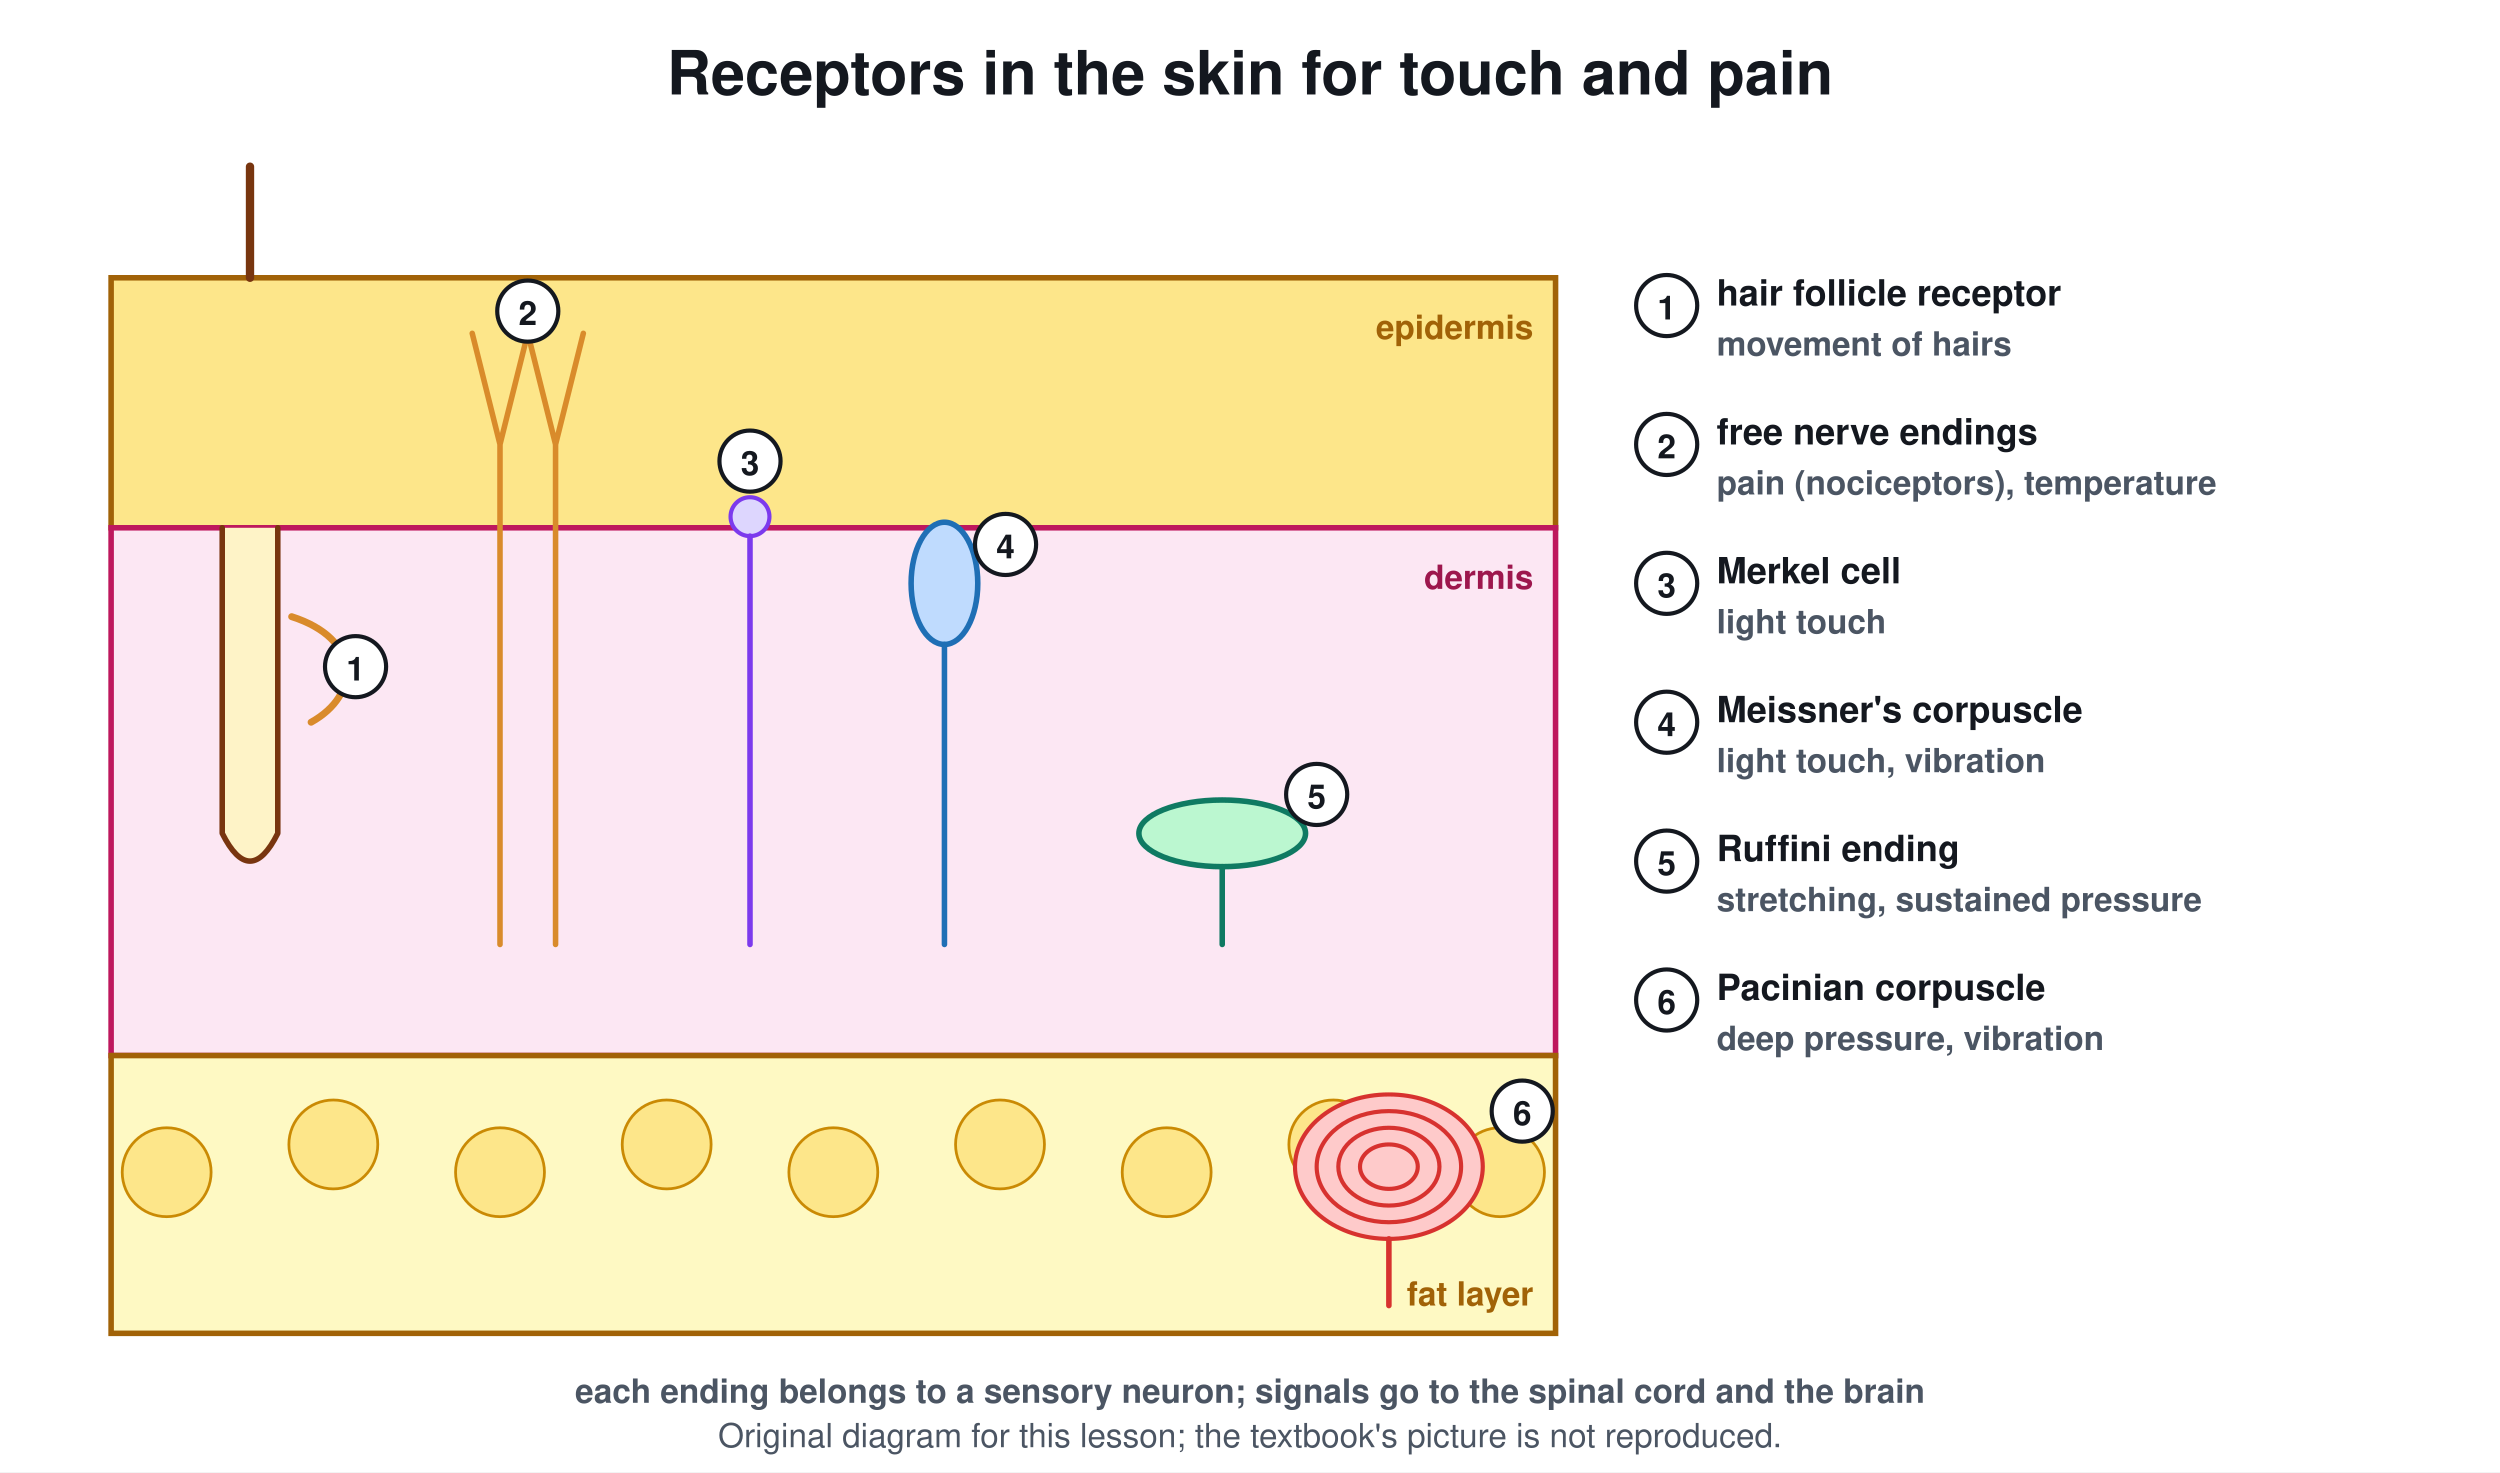
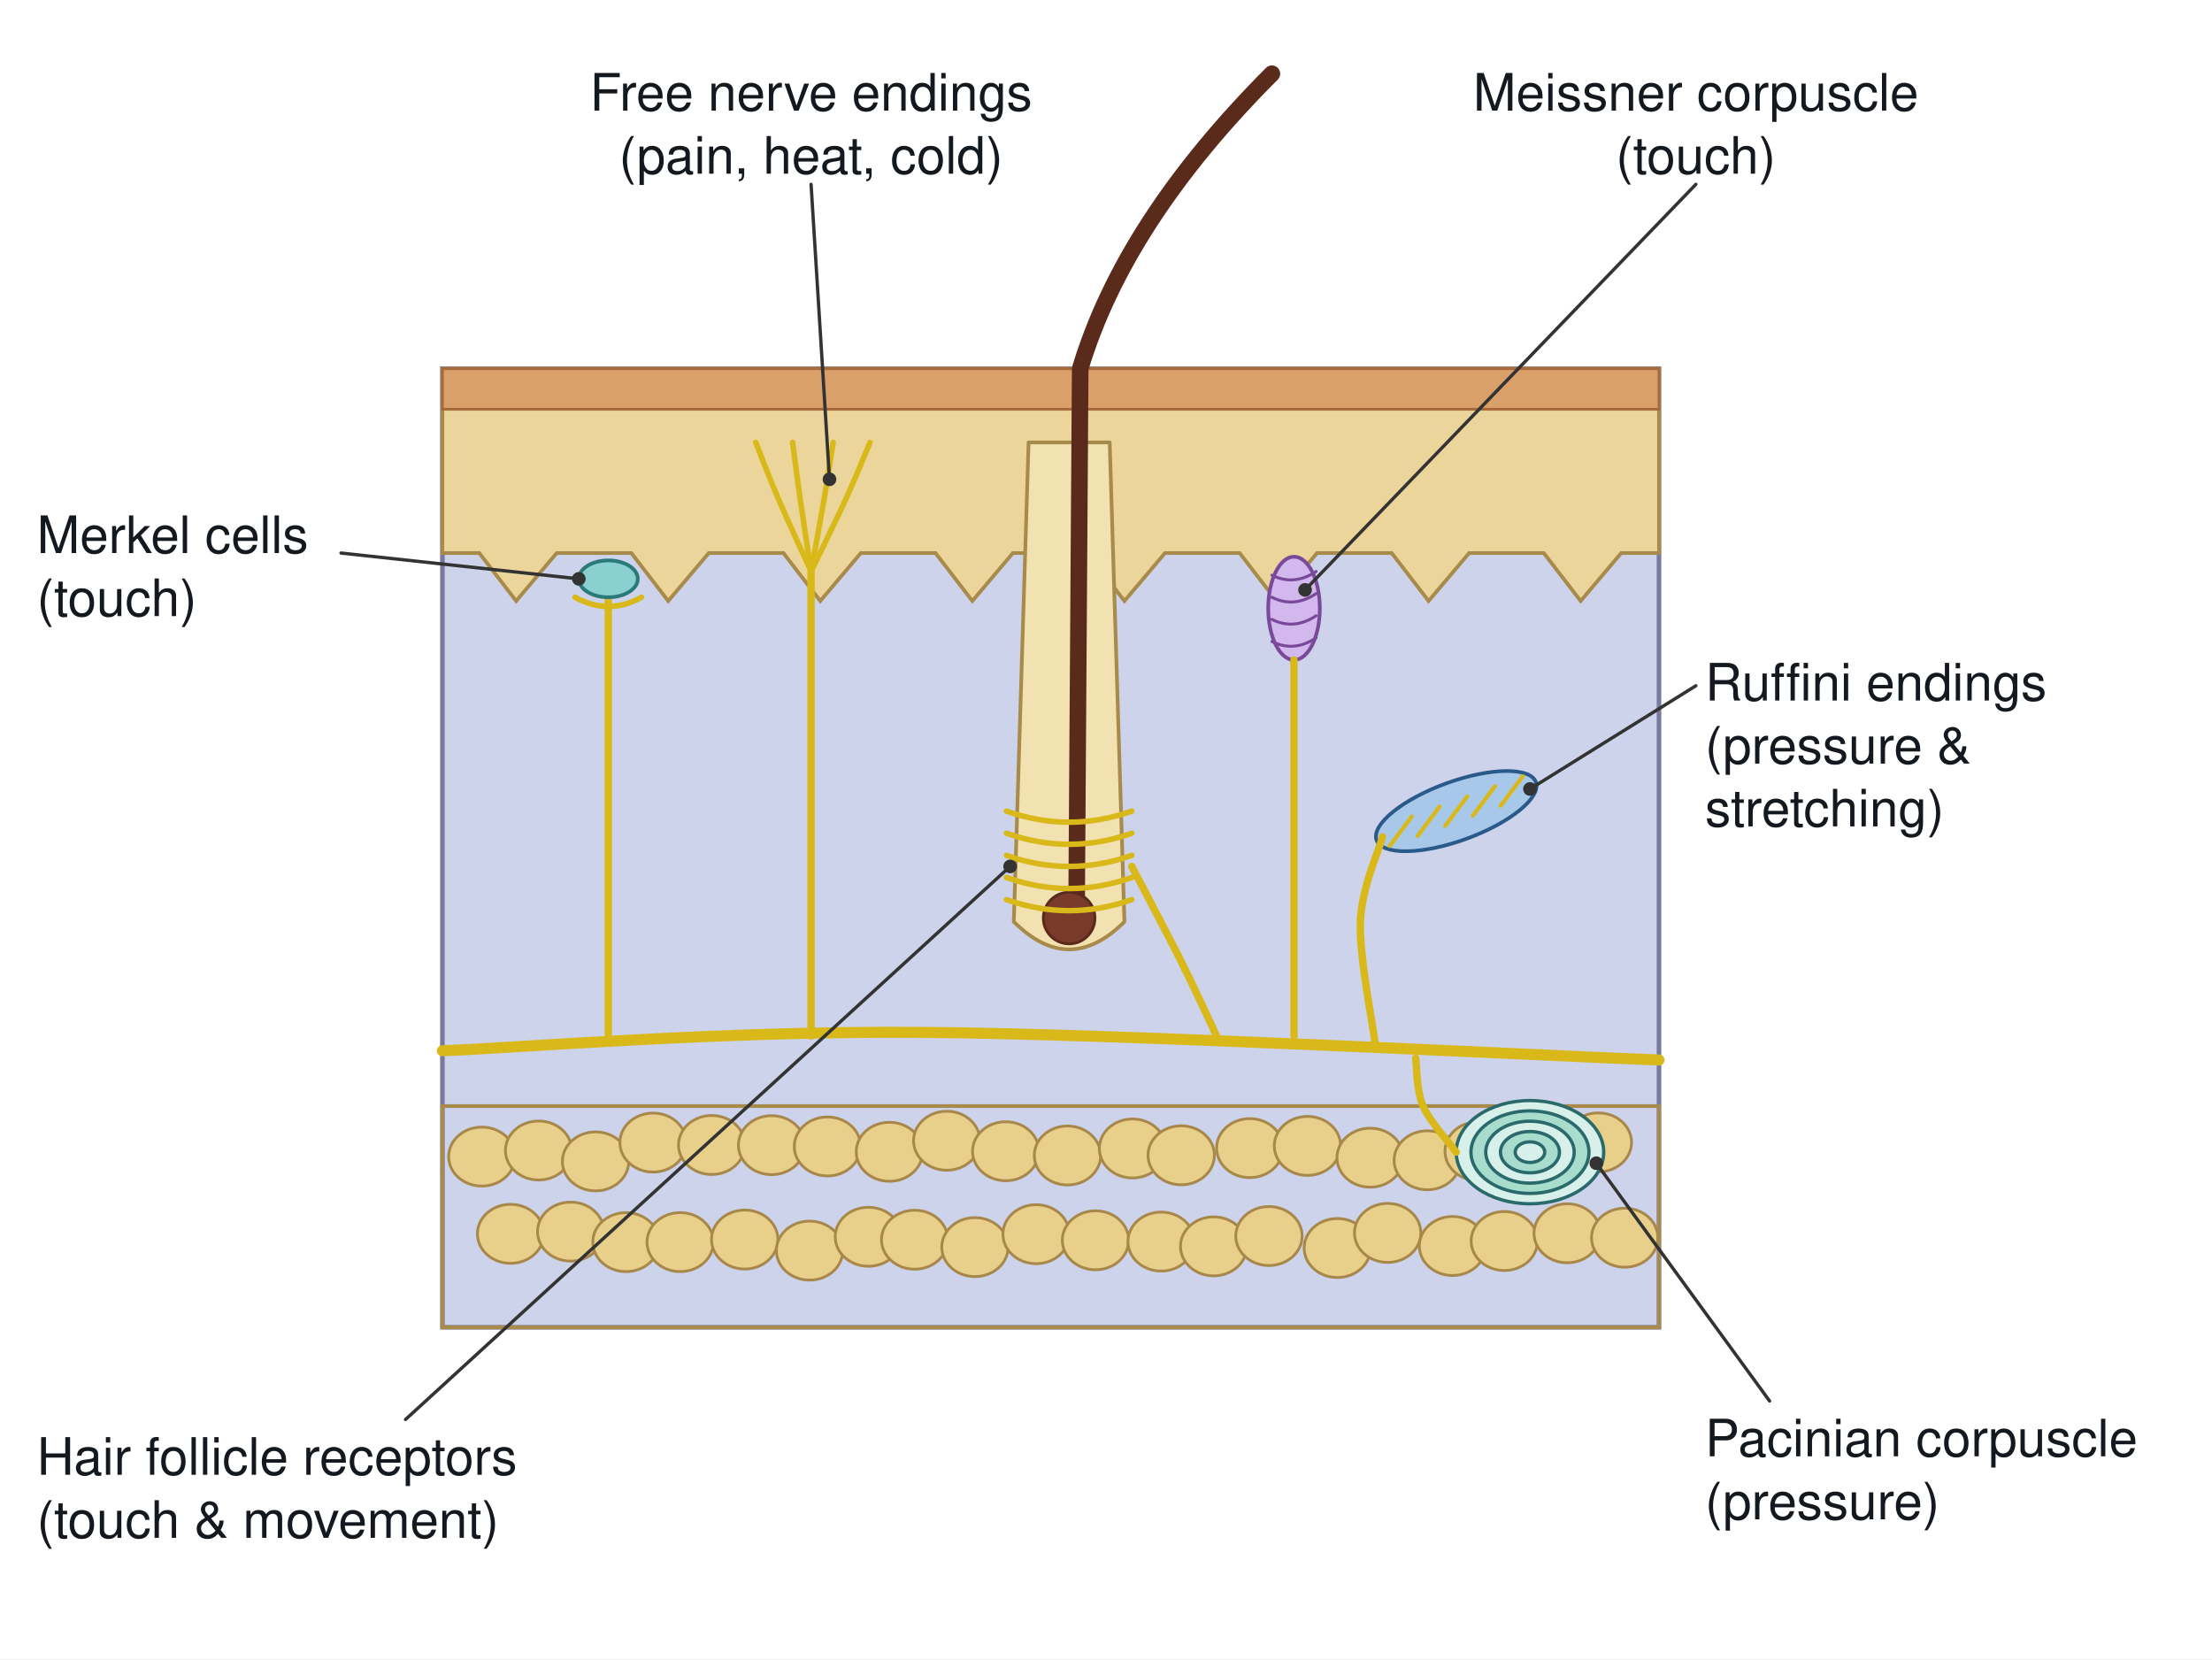
- <svg xmlns="http://www.w3.org/2000/svg" viewBox="0 0 900 530" font-family="Segoe UI, Helvetica, Arial, sans-serif">
-   <rect width="900" height="530" fill="#ffffff" />
-   <text x="450.0" y="34.0" font-size="22" fill="#14181f" text-anchor="middle" font-weight="700">Receptors in the skin for touch and pain</text>
-   <rect x="40.0" y="100.0" width="520.0" height="90.0" rx="0" stroke="#a16207" stroke-width="2" fill="#fde68a" />
-   <rect x="40.0" y="190.0" width="520.0" height="190.0" rx="0" stroke="#be185d" stroke-width="2" fill="#fce7f3" />
-   <rect x="40.0" y="380.0" width="520.0" height="100.0" rx="0" stroke="#a16207" stroke-width="2" fill="#fef9c3" />
-   <circle cx="60.0" cy="422.0" r="16.0" stroke="#ca8a04" stroke-width="1" fill="#fde68a" />
-   <circle cx="120.0" cy="412.0" r="16.0" stroke="#ca8a04" stroke-width="1" fill="#fde68a" />
-   <circle cx="180.0" cy="422.0" r="16.0" stroke="#ca8a04" stroke-width="1" fill="#fde68a" />
-   <circle cx="240.0" cy="412.0" r="16.0" stroke="#ca8a04" stroke-width="1" fill="#fde68a" />
-   <circle cx="300.0" cy="422.0" r="16.0" stroke="#ca8a04" stroke-width="1" fill="#fde68a" />
-   <circle cx="360.0" cy="412.0" r="16.0" stroke="#ca8a04" stroke-width="1" fill="#fde68a" />
-   <circle cx="420.0" cy="422.0" r="16.0" stroke="#ca8a04" stroke-width="1" fill="#fde68a" />
-   <circle cx="480.0" cy="412.0" r="16.0" stroke="#ca8a04" stroke-width="1" fill="#fde68a" />
-   <circle cx="540.0" cy="422.0" r="16.0" stroke="#ca8a04" stroke-width="1" fill="#fde68a" />
-   <text x="552.0" y="122.0" font-size="12" fill="#a16207" text-anchor="end" font-weight="700">epidermis</text>
-   <text x="552.0" y="212.0" font-size="12" fill="#9d174d" text-anchor="end" font-weight="700">dermis</text>
-   <text x="552.0" y="470.0" font-size="12" fill="#a16207" text-anchor="end" font-weight="700">fat layer</text>
-   <line x1="90.0" y1="100.0" x2="90.0" y2="60.0" stroke="#78350f" stroke-width="3" stroke-linecap="round" />
-   <path d="M80 190 L80 300 Q90 320 100 300 L100 190" stroke="#78350f" stroke-width="2" fill="#fef3c7" stroke-linejoin="round" stroke-linecap="round" />
-   <path d="M112 260 C130 250 130 230 105 222" stroke="#d98b2b" stroke-width="2.5" fill="none" stroke-linejoin="round" stroke-linecap="round" />
-   <path d="M180 340 L180 160 M180 160 L170 120 M180 160 L190 120" stroke="#d98b2b" stroke-width="2" fill="none" stroke-linejoin="round" stroke-linecap="round" />
-   <path d="M200 340 L200 160 M200 160 L190 120 M200 160 L210 120" stroke="#d98b2b" stroke-width="2" fill="none" stroke-linejoin="round" stroke-linecap="round" />
-   <circle cx="270.0" cy="186.0" r="7.0" stroke="#7c3aed" stroke-width="1.5" fill="#ddd6fe" />
-   <path d="M270 193 L270 340" stroke="#7c3aed" stroke-width="2" fill="none" stroke-linejoin="round" stroke-linecap="round" />
-   <ellipse cx="340.0" cy="210.0" rx="12.0" ry="22.0" stroke="#1f6fb5" stroke-width="2" fill="#bfdbfe" />
-   <path d="M340 232 L340 340" stroke="#1f6fb5" stroke-width="2" fill="none" stroke-linejoin="round" stroke-linecap="round" />
-   <ellipse cx="440.0" cy="300.0" rx="30.0" ry="12.0" stroke="#0f7a62" stroke-width="2" fill="#bbf7d0" />
-   <path d="M440 312 L440 340" stroke="#0f7a62" stroke-width="2" fill="none" stroke-linejoin="round" stroke-linecap="round" />
-   <ellipse cx="500.0" cy="420.0" rx="33.8" ry="26.0" stroke="#d7322f" stroke-width="1.5" fill="#fecaca" />
-   <ellipse cx="500.0" cy="420.0" rx="26.0" ry="20.0" stroke="#d7322f" stroke-width="1.5" fill="#fecaca" />
-   <ellipse cx="500.0" cy="420.0" rx="18.2" ry="14.0" stroke="#d7322f" stroke-width="1.5" fill="#fecaca" />
-   <ellipse cx="500.0" cy="420.0" rx="10.4" ry="8.0" stroke="#d7322f" stroke-width="1.5" fill="#fecaca" />
-   <path d="M500 446 L500 470" stroke="#d7322f" stroke-width="2" fill="none" stroke-linejoin="round" stroke-linecap="round" />
-   <circle cx="128.0" cy="240.0" r="11.0" stroke="#14181f" stroke-width="1.5" fill="#ffffff" />
-   <text x="128.0" y="245.0" font-size="12" fill="#14181f" text-anchor="middle" font-weight="700">1</text>
-   <circle cx="600.0" cy="110.0" r="11.0" stroke="#14181f" stroke-width="1.5" fill="#ffffff" />
-   <text x="600.0" y="115.0" font-size="12" fill="#14181f" text-anchor="middle" font-weight="700">1</text>
-   <text x="618.0" y="110.0" font-size="13" fill="#14181f" text-anchor="start" font-weight="700">hair follicle receptor</text>
-   <text x="618.0" y="128.0" font-size="12" fill="#4b5563" text-anchor="start" font-weight="700">movement of hairs</text>
-   <circle cx="190.0" cy="112.0" r="11.0" stroke="#14181f" stroke-width="1.5" fill="#ffffff" />
-   <text x="190.0" y="117.0" font-size="12" fill="#14181f" text-anchor="middle" font-weight="700">2</text>
-   <circle cx="600.0" cy="160.0" r="11.0" stroke="#14181f" stroke-width="1.5" fill="#ffffff" />
-   <text x="600.0" y="165.0" font-size="12" fill="#14181f" text-anchor="middle" font-weight="700">2</text>
-   <text x="618.0" y="160.0" font-size="13" fill="#14181f" text-anchor="start" font-weight="700">free nerve endings</text>
-   <text x="618.0" y="178.0" font-size="12" fill="#4b5563" text-anchor="start" font-weight="700">pain (nociceptors), temperature</text>
-   <circle cx="270.0" cy="166.0" r="11.0" stroke="#14181f" stroke-width="1.5" fill="#ffffff" />
-   <text x="270.0" y="171.0" font-size="12" fill="#14181f" text-anchor="middle" font-weight="700">3</text>
-   <circle cx="600.0" cy="210.0" r="11.0" stroke="#14181f" stroke-width="1.5" fill="#ffffff" />
-   <text x="600.0" y="215.0" font-size="12" fill="#14181f" text-anchor="middle" font-weight="700">3</text>
-   <text x="618.0" y="210.0" font-size="13" fill="#14181f" text-anchor="start" font-weight="700">Merkel cell</text>
-   <text x="618.0" y="228.0" font-size="12" fill="#4b5563" text-anchor="start" font-weight="700">light touch</text>
-   <circle cx="362.0" cy="196.0" r="11.0" stroke="#14181f" stroke-width="1.5" fill="#ffffff" />
-   <text x="362.0" y="201.0" font-size="12" fill="#14181f" text-anchor="middle" font-weight="700">4</text>
-   <circle cx="600.0" cy="260.0" r="11.0" stroke="#14181f" stroke-width="1.5" fill="#ffffff" />
-   <text x="600.0" y="265.0" font-size="12" fill="#14181f" text-anchor="middle" font-weight="700">4</text>
-   <text x="618.0" y="260.0" font-size="13" fill="#14181f" text-anchor="start" font-weight="700">Meissner's corpuscle</text>
-   <text x="618.0" y="278.0" font-size="12" fill="#4b5563" text-anchor="start" font-weight="700">light touch, vibration</text>
-   <circle cx="474.0" cy="286.0" r="11.0" stroke="#14181f" stroke-width="1.5" fill="#ffffff" />
-   <text x="474.0" y="291.0" font-size="12" fill="#14181f" text-anchor="middle" font-weight="700">5</text>
-   <circle cx="600.0" cy="310.0" r="11.0" stroke="#14181f" stroke-width="1.5" fill="#ffffff" />
-   <text x="600.0" y="315.0" font-size="12" fill="#14181f" text-anchor="middle" font-weight="700">5</text>
-   <text x="618.0" y="310.0" font-size="13" fill="#14181f" text-anchor="start" font-weight="700">Ruffini ending</text>
-   <text x="618.0" y="328.0" font-size="12" fill="#4b5563" text-anchor="start" font-weight="700">stretching, sustained pressure</text>
-   <circle cx="548.0" cy="400.0" r="11.0" stroke="#14181f" stroke-width="1.5" fill="#ffffff" />
-   <text x="548.0" y="405.0" font-size="12" fill="#14181f" text-anchor="middle" font-weight="700">6</text>
-   <circle cx="600.0" cy="360.0" r="11.0" stroke="#14181f" stroke-width="1.5" fill="#ffffff" />
-   <text x="600.0" y="365.0" font-size="12" fill="#14181f" text-anchor="middle" font-weight="700">6</text>
-   <text x="618.0" y="360.0" font-size="13" fill="#14181f" text-anchor="start" font-weight="700">Pacinian corpuscle</text>
-   <text x="618.0" y="378.0" font-size="12" fill="#4b5563" text-anchor="start" font-weight="700">deep pressure, vibration</text>
-   <text x="450.0" y="505.0" font-size="12" fill="#4b5563" text-anchor="middle" font-weight="700">each ending belongs to a sensory neuron; signals go to the spinal cord and the brain</text>
-   <text x="450.0" y="521" font-size="12" fill="#4b5563" text-anchor="middle">Original diagram for this lesson; the textbook's picture is not reproduced.</text>
+ <svg xmlns="http://www.w3.org/2000/svg" viewBox="0 0 1200 900" font-family="Segoe UI, Helvetica, Arial, sans-serif">
+   <rect width="1200" height="900" fill="#ffffff" />
+   <rect x="240.0" y="200.0" width="660.0" height="520.0" rx="0" stroke="#7a7aa0" stroke-width="2.5" fill="#cdd3ea" />
+   <path d="M240 200 L900 200 L900 300 L900.0 300.0 L879.5 300.0 L857.5 326.0 L837.5 300.0 L797.0 300.0 L775.0 326.0 L755.0 300.0 L714.5 300.0 L692.5 326.0 L672.5 300.0 L632.0 300.0 L610.0 326.0 L590.0 300.0 L549.5 300.0 L527.5 326.0 L507.5 300.0 L467.0 300.0 L445.0 326.0 L425.0 300.0 L384.5 300.0 L362.5 326.0 L342.5 300.0 L302.0 300.0 L280.0 326.0 L260.0 300.0 L240.0 300.0 Z" fill="#ecd59a" stroke="#a88a4a" stroke-width="2" />
+   <rect x="240.0" y="200.0" width="660.0" height="22.0" rx="0" stroke="#a86a3a" stroke-width="1.5" fill="#d9a06a" />
+   <ellipse cx="261.4" cy="627.4" rx="18.0" ry="16.0" stroke="#a8884a" stroke-width="1.5" fill="#e8cf8a" />
+   <ellipse cx="292.2" cy="624.1" rx="18.0" ry="16.0" stroke="#a8884a" stroke-width="1.5" fill="#e8cf8a" />
+   <ellipse cx="323.1" cy="630.0" rx="18.0" ry="16.0" stroke="#a8884a" stroke-width="1.5" fill="#e8cf8a" />
+   <ellipse cx="354.3" cy="619.8" rx="18.0" ry="16.0" stroke="#a8884a" stroke-width="1.5" fill="#e8cf8a" />
+   <ellipse cx="386.1" cy="621.1" rx="18.0" ry="16.0" stroke="#a8884a" stroke-width="1.5" fill="#e8cf8a" />
+   <ellipse cx="418.6" cy="621.2" rx="18.0" ry="16.0" stroke="#a8884a" stroke-width="1.5" fill="#e8cf8a" />
+   <ellipse cx="448.9" cy="621.9" rx="18.0" ry="16.0" stroke="#a8884a" stroke-width="1.5" fill="#e8cf8a" />
+   <ellipse cx="482.5" cy="624.8" rx="18.0" ry="16.0" stroke="#a8884a" stroke-width="1.5" fill="#e8cf8a" />
+   <ellipse cx="513.6" cy="618.8" rx="18.0" ry="16.0" stroke="#a8884a" stroke-width="1.5" fill="#e8cf8a" />
+   <ellipse cx="545.6" cy="624.5" rx="18.0" ry="16.0" stroke="#a8884a" stroke-width="1.5" fill="#e8cf8a" />
+   <ellipse cx="579.1" cy="626.8" rx="18.0" ry="16.0" stroke="#a8884a" stroke-width="1.5" fill="#e8cf8a" />
+   <ellipse cx="614.4" cy="623.0" rx="18.0" ry="16.0" stroke="#a8884a" stroke-width="1.5" fill="#e8cf8a" />
+   <ellipse cx="640.8" cy="626.7" rx="18.0" ry="16.0" stroke="#a8884a" stroke-width="1.5" fill="#e8cf8a" />
+   <ellipse cx="678.0" cy="622.8" rx="18.0" ry="16.0" stroke="#a8884a" stroke-width="1.5" fill="#e8cf8a" />
+   <ellipse cx="709.3" cy="621.6" rx="18.0" ry="16.0" stroke="#a8884a" stroke-width="1.5" fill="#e8cf8a" />
+   <ellipse cx="743.3" cy="628.0" rx="18.0" ry="16.0" stroke="#a8884a" stroke-width="1.5" fill="#e8cf8a" />
+   <ellipse cx="774.3" cy="629.4" rx="18.0" ry="16.0" stroke="#a8884a" stroke-width="1.5" fill="#e8cf8a" />
+   <ellipse cx="801.9" cy="624.5" rx="18.0" ry="16.0" stroke="#a8884a" stroke-width="1.5" fill="#e8cf8a" />
+   <ellipse cx="837.9" cy="627.6" rx="18.0" ry="16.0" stroke="#a8884a" stroke-width="1.5" fill="#e8cf8a" />
+   <ellipse cx="867.1" cy="619.7" rx="18.0" ry="16.0" stroke="#a8884a" stroke-width="1.5" fill="#e8cf8a" />
+   <ellipse cx="277.0" cy="669.3" rx="18.0" ry="16.0" stroke="#a8884a" stroke-width="1.5" fill="#e8cf8a" />
+   <ellipse cx="309.6" cy="668.1" rx="18.0" ry="16.0" stroke="#a8884a" stroke-width="1.5" fill="#e8cf8a" />
+   <ellipse cx="339.6" cy="673.8" rx="18.0" ry="16.0" stroke="#a8884a" stroke-width="1.5" fill="#e8cf8a" />
+   <ellipse cx="369.0" cy="673.8" rx="18.0" ry="16.0" stroke="#a8884a" stroke-width="1.5" fill="#e8cf8a" />
+   <ellipse cx="404.0" cy="672.4" rx="18.0" ry="16.0" stroke="#a8884a" stroke-width="1.5" fill="#e8cf8a" />
+   <ellipse cx="439.2" cy="678.4" rx="18.0" ry="16.0" stroke="#a8884a" stroke-width="1.5" fill="#e8cf8a" />
+   <ellipse cx="471.1" cy="670.9" rx="18.0" ry="16.0" stroke="#a8884a" stroke-width="1.5" fill="#e8cf8a" />
+   <ellipse cx="496.2" cy="672.5" rx="18.0" ry="16.0" stroke="#a8884a" stroke-width="1.5" fill="#e8cf8a" />
+   <ellipse cx="528.9" cy="676.5" rx="18.0" ry="16.0" stroke="#a8884a" stroke-width="1.5" fill="#e8cf8a" />
+   <ellipse cx="562.1" cy="669.5" rx="18.0" ry="16.0" stroke="#a8884a" stroke-width="1.5" fill="#e8cf8a" />
+   <ellipse cx="594.3" cy="672.8" rx="18.0" ry="16.0" stroke="#a8884a" stroke-width="1.5" fill="#e8cf8a" />
+   <ellipse cx="629.9" cy="673.5" rx="18.0" ry="16.0" stroke="#a8884a" stroke-width="1.5" fill="#e8cf8a" />
+   <ellipse cx="658.4" cy="676.1" rx="18.0" ry="16.0" stroke="#a8884a" stroke-width="1.5" fill="#e8cf8a" />
+   <ellipse cx="688.4" cy="670.5" rx="18.0" ry="16.0" stroke="#a8884a" stroke-width="1.5" fill="#e8cf8a" />
+   <ellipse cx="725.5" cy="677.0" rx="18.0" ry="16.0" stroke="#a8884a" stroke-width="1.5" fill="#e8cf8a" />
+   <ellipse cx="752.8" cy="668.8" rx="18.0" ry="16.0" stroke="#a8884a" stroke-width="1.5" fill="#e8cf8a" />
+   <ellipse cx="788.0" cy="675.9" rx="18.0" ry="16.0" stroke="#a8884a" stroke-width="1.5" fill="#e8cf8a" />
+   <ellipse cx="816.1" cy="673.2" rx="18.0" ry="16.0" stroke="#a8884a" stroke-width="1.5" fill="#e8cf8a" />
+   <ellipse cx="850.2" cy="669.0" rx="18.0" ry="16.0" stroke="#a8884a" stroke-width="1.5" fill="#e8cf8a" />
+   <ellipse cx="881.4" cy="671.4" rx="18.0" ry="16.0" stroke="#a8884a" stroke-width="1.5" fill="#e8cf8a" />
+   <rect x="240.0" y="600.0" width="660.0" height="120.0" rx="0" stroke="#a88a4a" stroke-width="2" fill="none" />
+   <path d="M240.0 570.0 C283.3 568.3 390.0 559.2 500.0 560.0 C610.0 560.8 833.3 572.5 900.0 575.0" stroke="#d9b81a" stroke-width="6" fill="none" stroke-linecap="round" stroke-linejoin="round" />
+   <path d="M558 240 L550 500 Q580 530 610 500 L602 240 Z" stroke="#a88a4a" stroke-width="2" fill="#f2e2b2" stroke-linejoin="round" stroke-linecap="round" />
+   <path d="M690 40 Q610 120 586 200 L584 500" stroke="#5a2a1a" stroke-width="9" fill="none" stroke-linejoin="round" stroke-linecap="round" />
+   <circle cx="580.0" cy="498.0" r="14.0" stroke="#5a2a1a" stroke-width="1.5" fill="#7a3a2a" />
+   <path d="M546 440 Q580 452 614 440" stroke="#d9b81a" stroke-width="3" fill="none" stroke-linejoin="round" stroke-linecap="round" />
+   <path d="M546 452 Q580 464 614 452" stroke="#d9b81a" stroke-width="3" fill="none" stroke-linejoin="round" stroke-linecap="round" />
+   <path d="M546 464 Q580 476 614 464" stroke="#d9b81a" stroke-width="3" fill="none" stroke-linejoin="round" stroke-linecap="round" />
+   <path d="M546 476 Q580 488 614 476" stroke="#d9b81a" stroke-width="3" fill="none" stroke-linejoin="round" stroke-linecap="round" />
+   <path d="M546 488 Q580 500 614 488" stroke="#d9b81a" stroke-width="3" fill="none" stroke-linejoin="round" stroke-linecap="round" />
+   <path d="M614.0 470.0 C618.3 478.3 632.3 504.7 640.0 520.0 C647.7 535.3 656.7 555.0 660.0 562.0" stroke="#d9b81a" stroke-width="4" fill="none" stroke-linecap="round" stroke-linejoin="round" />
+   <path d="M440.0 562.0 C440.0 538.3 440.0 462.0 440.0 420.0 C440.0 378.0 440.0 328.3 440.0 310.0" stroke="#d9b81a" stroke-width="4" fill="none" stroke-linecap="round" stroke-linejoin="round" />
+   <path d="M440.0 310.0 C437.0 303.3 427.0 281.7 422.0 270.0 C417.0 258.3 412.0 245.0 410.0 240.0" stroke="#d9b81a" stroke-width="3" fill="none" stroke-linecap="round" stroke-linejoin="round" />
+   <path d="M440.0 310.0 C439.0 303.3 435.7 281.7 434.0 270.0 C432.3 258.3 430.7 245.0 430.0 240.0" stroke="#d9b81a" stroke-width="3" fill="none" stroke-linecap="round" stroke-linejoin="round" />
+   <path d="M440.0 310.0 C441.2 303.3 445.2 281.7 447.2 270.0 C449.2 258.3 451.2 245.0 452.0 240.0" stroke="#d9b81a" stroke-width="3" fill="none" stroke-linecap="round" stroke-linejoin="round" />
+   <path d="M440.0 310.0 C443.2 303.3 453.9 281.7 459.2 270.0 C464.5 258.3 469.9 245.0 472.0 240.0" stroke="#d9b81a" stroke-width="3" fill="none" stroke-linecap="round" stroke-linejoin="round" />
+   <path d="M330.0 562.0 C330.0 538.3 330.0 460.0 330.0 420.0 C330.0 380.0 330.0 338.3 330.0 322.0" stroke="#d9b81a" stroke-width="4" fill="none" stroke-linecap="round" stroke-linejoin="round" />
+   <ellipse cx="330.0" cy="314.0" rx="16.0" ry="10.0" stroke="#2a7a7a" stroke-width="2" fill="#8ad0d0" />
+   <path d="M312 324 Q330 334 348 324" stroke="#d9b81a" stroke-width="3" fill="none" stroke-linejoin="round" stroke-linecap="round" />
+   <ellipse cx="702.0" cy="330.0" rx="14.0" ry="28.0" stroke="#7a4a9a" stroke-width="2" fill="#d2b8ec" />
+   <path d="M690 312 Q702 318 714 310" stroke="#7a4a9a" stroke-width="1.6" fill="none" stroke-linejoin="round" stroke-linecap="round" />
+   <path d="M690 324 Q702 330 714 322" stroke="#7a4a9a" stroke-width="1.6" fill="none" stroke-linejoin="round" stroke-linecap="round" />
+   <path d="M690 336 Q702 342 714 334" stroke="#7a4a9a" stroke-width="1.6" fill="none" stroke-linejoin="round" stroke-linecap="round" />
+   <path d="M690 348 Q702 354 714 346" stroke="#7a4a9a" stroke-width="1.6" fill="none" stroke-linejoin="round" stroke-linecap="round" />
+   <path d="M702.0 562.0 C702.0 538.3 702.0 454.0 702.0 420.0 C702.0 386.0 702.0 368.3 702.0 358.0" stroke="#d9b81a" stroke-width="4" fill="none" stroke-linecap="round" stroke-linejoin="round" />
+   <ellipse cx="790.0" cy="440.0" rx="46.0" ry="16.0" stroke="#2a5a8a" stroke-width="2" fill="#a8c8ea" transform="rotate(-20 790.0 440.0)" />
+   <path d="M759.9 450.9 l6 -8 M759.9 450.9 l-6 8" stroke="#d9b81a" stroke-width="2.2" fill="none" stroke-linejoin="round" stroke-linecap="round" />
+   <path d="M775.0 445.5 l6 -8 M775.0 445.5 l-6 8" stroke="#d9b81a" stroke-width="2.2" fill="none" stroke-linejoin="round" stroke-linecap="round" />
+   <path d="M790.0 440.0 l6 -8 M790.0 440.0 l-6 8" stroke="#d9b81a" stroke-width="2.2" fill="none" stroke-linejoin="round" stroke-linecap="round" />
+   <path d="M805.0 434.5 l6 -8 M805.0 434.5 l-6 8" stroke="#d9b81a" stroke-width="2.2" fill="none" stroke-linejoin="round" stroke-linecap="round" />
+   <path d="M820.1 429.1 l6 -8 M820.1 429.1 l-6 8" stroke="#d9b81a" stroke-width="2.2" fill="none" stroke-linejoin="round" stroke-linecap="round" />
+   <path d="M750.0 454.0 C748.0 461.7 738.7 481.3 738.0 500.0 C737.3 518.7 744.7 555.0 746.0 566.0" stroke="#d9b81a" stroke-width="4" fill="none" stroke-linecap="round" stroke-linejoin="round" />
+   <ellipse cx="830.0" cy="625.0" rx="40.0" ry="28.0" stroke="#2a6a6a" stroke-width="1.8" fill="#d8f0ea" />
+   <ellipse cx="830.0" cy="625.0" rx="32.0" ry="22.4" stroke="#2a6a6a" stroke-width="1.8" fill="#a8dccc" />
+   <ellipse cx="830.0" cy="625.0" rx="24.0" ry="16.8" stroke="#2a6a6a" stroke-width="1.8" fill="#d8f0ea" />
+   <ellipse cx="830.0" cy="625.0" rx="16.0" ry="11.2" stroke="#2a6a6a" stroke-width="1.8" fill="#a8dccc" />
+   <ellipse cx="830.0" cy="625.0" rx="8.0" ry="5.6" stroke="#2a6a6a" stroke-width="1.8" fill="#d8f0ea" />
+   <path d="M790.0 625.0 C787.0 620.8 775.7 608.5 772.0 600.0 C768.3 591.5 768.7 578.3 768.0 574.0" stroke="#d9b81a" stroke-width="4" fill="none" stroke-linecap="round" stroke-linejoin="round" />
+   <text x="440.0" y="60.0" font-size="28" fill="#14181f" text-anchor="middle" font-weight="400">Free nerve endings</text>
+   <text x="440.0" y="94.2" font-size="28" fill="#14181f" text-anchor="middle" font-weight="400">(pain, heat, cold)</text>
+   <line x1="440.0" y1="100.0" x2="450.0" y2="260.0" stroke="#333333" stroke-width="1.8" stroke-linecap="round" />
+   <circle cx="450.0" cy="260.0" r="3.2" stroke="#333333" stroke-width="1" fill="#333333" />
+   <text x="20.0" y="300.0" font-size="28" fill="#14181f" text-anchor="start" font-weight="400">Merkel cells</text>
+   <text x="20.0" y="334.2" font-size="28" fill="#14181f" text-anchor="start" font-weight="400">(touch)</text>
+   <line x1="185.0" y1="300.0" x2="314.0" y2="314.0" stroke="#333333" stroke-width="1.8" stroke-linecap="round" />
+   <circle cx="314.0" cy="314.0" r="3.2" stroke="#333333" stroke-width="1" fill="#333333" />
+   <text x="20.0" y="800.0" font-size="28" fill="#14181f" text-anchor="start" font-weight="400">Hair follicle receptors</text>
+   <text x="20.0" y="834.2" font-size="28" fill="#14181f" text-anchor="start" font-weight="400">(touch &amp; movement)</text>
+   <line x1="220.0" y1="770.0" x2="548.0" y2="470.0" stroke="#333333" stroke-width="1.8" stroke-linecap="round" />
+   <circle cx="548.0" cy="470.0" r="3.2" stroke="#333333" stroke-width="1" fill="#333333" />
+   <text x="920.0" y="60.0" font-size="28" fill="#14181f" text-anchor="middle" font-weight="400">Meissner corpuscle</text>
+   <text x="920.0" y="94.2" font-size="28" fill="#14181f" text-anchor="middle" font-weight="400">(touch)</text>
+   <line x1="920.0" y1="100.0" x2="708.0" y2="320.0" stroke="#333333" stroke-width="1.8" stroke-linecap="round" />
+   <circle cx="708.0" cy="320.0" r="3.2" stroke="#333333" stroke-width="1" fill="#333333" />
+   <text x="925.0" y="380.0" font-size="28" fill="#14181f" text-anchor="start" font-weight="400">Ruffini endings</text>
+   <text x="925.0" y="414.2" font-size="28" fill="#14181f" text-anchor="start" font-weight="400">(pressure &amp;</text>
+   <text x="925.0" y="448.3" font-size="28" fill="#14181f" text-anchor="start" font-weight="400">stretching)</text>
+   <line x1="920.0" y1="372.0" x2="830.0" y2="428.0" stroke="#333333" stroke-width="1.8" stroke-linecap="round" />
+   <circle cx="830.0" cy="428.0" r="3.2" stroke="#333333" stroke-width="1" fill="#333333" />
+   <text x="925.0" y="790.0" font-size="28" fill="#14181f" text-anchor="start" font-weight="400">Pacinian corpuscle</text>
+   <text x="925.0" y="824.2" font-size="28" fill="#14181f" text-anchor="start" font-weight="400">(pressure)</text>
+   <line x1="960.0" y1="760.0" x2="866.0" y2="631.0" stroke="#333333" stroke-width="1.8" stroke-linecap="round" />
+   <circle cx="866.0" cy="631.0" r="3.2" stroke="#333333" stroke-width="1" fill="#333333" />
</svg>
